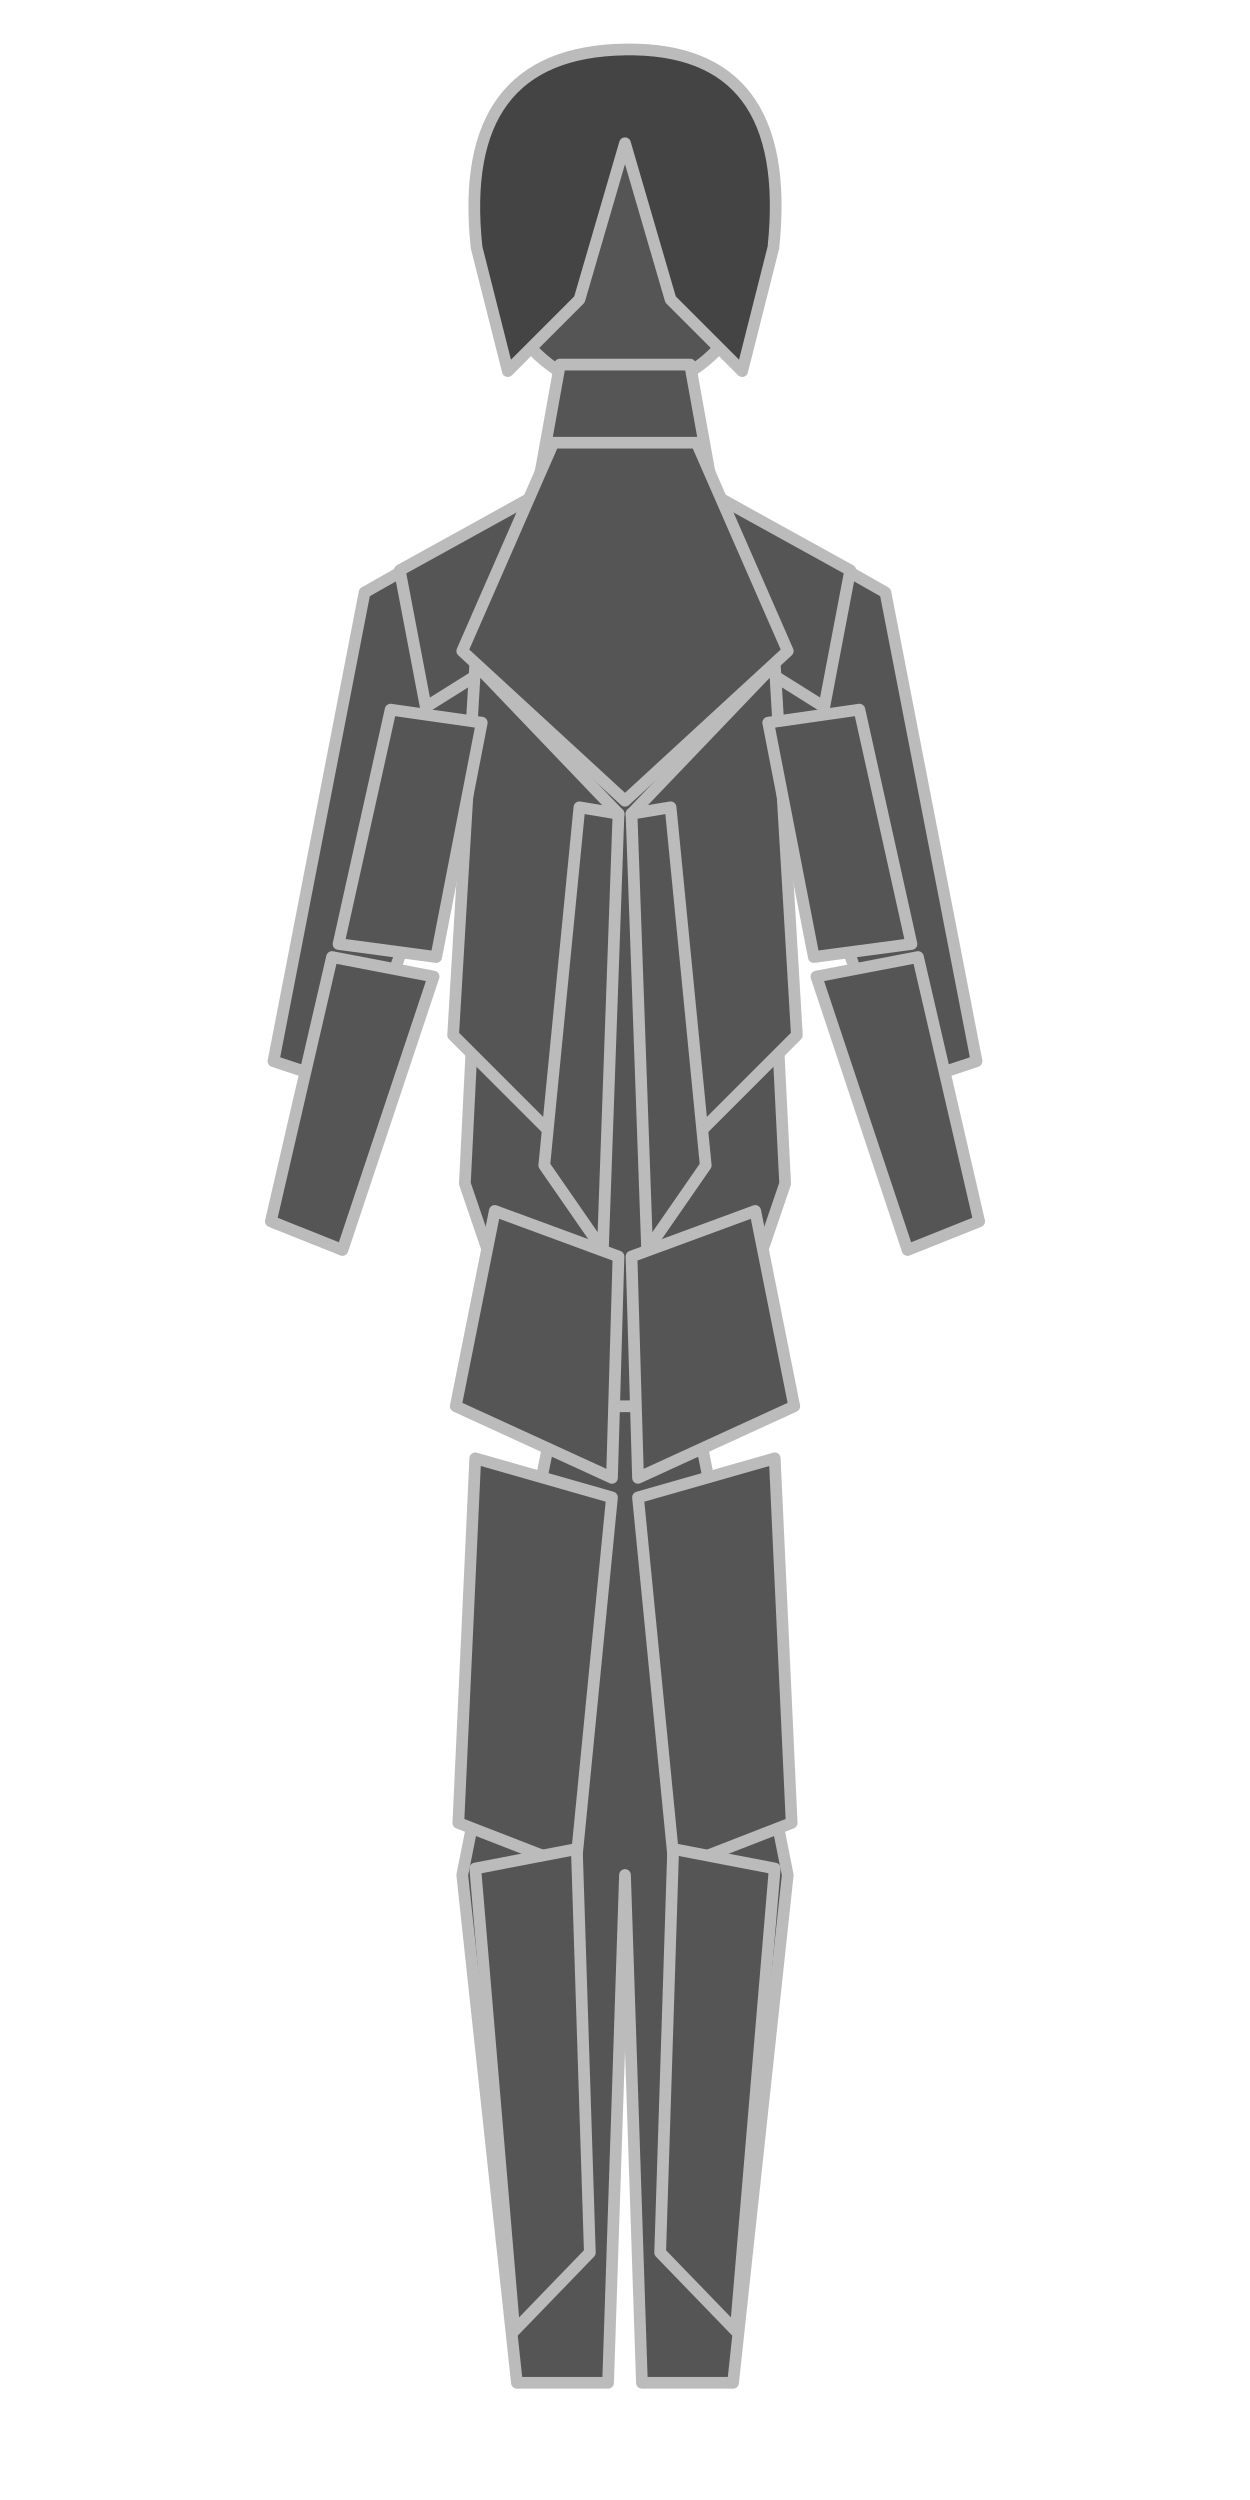
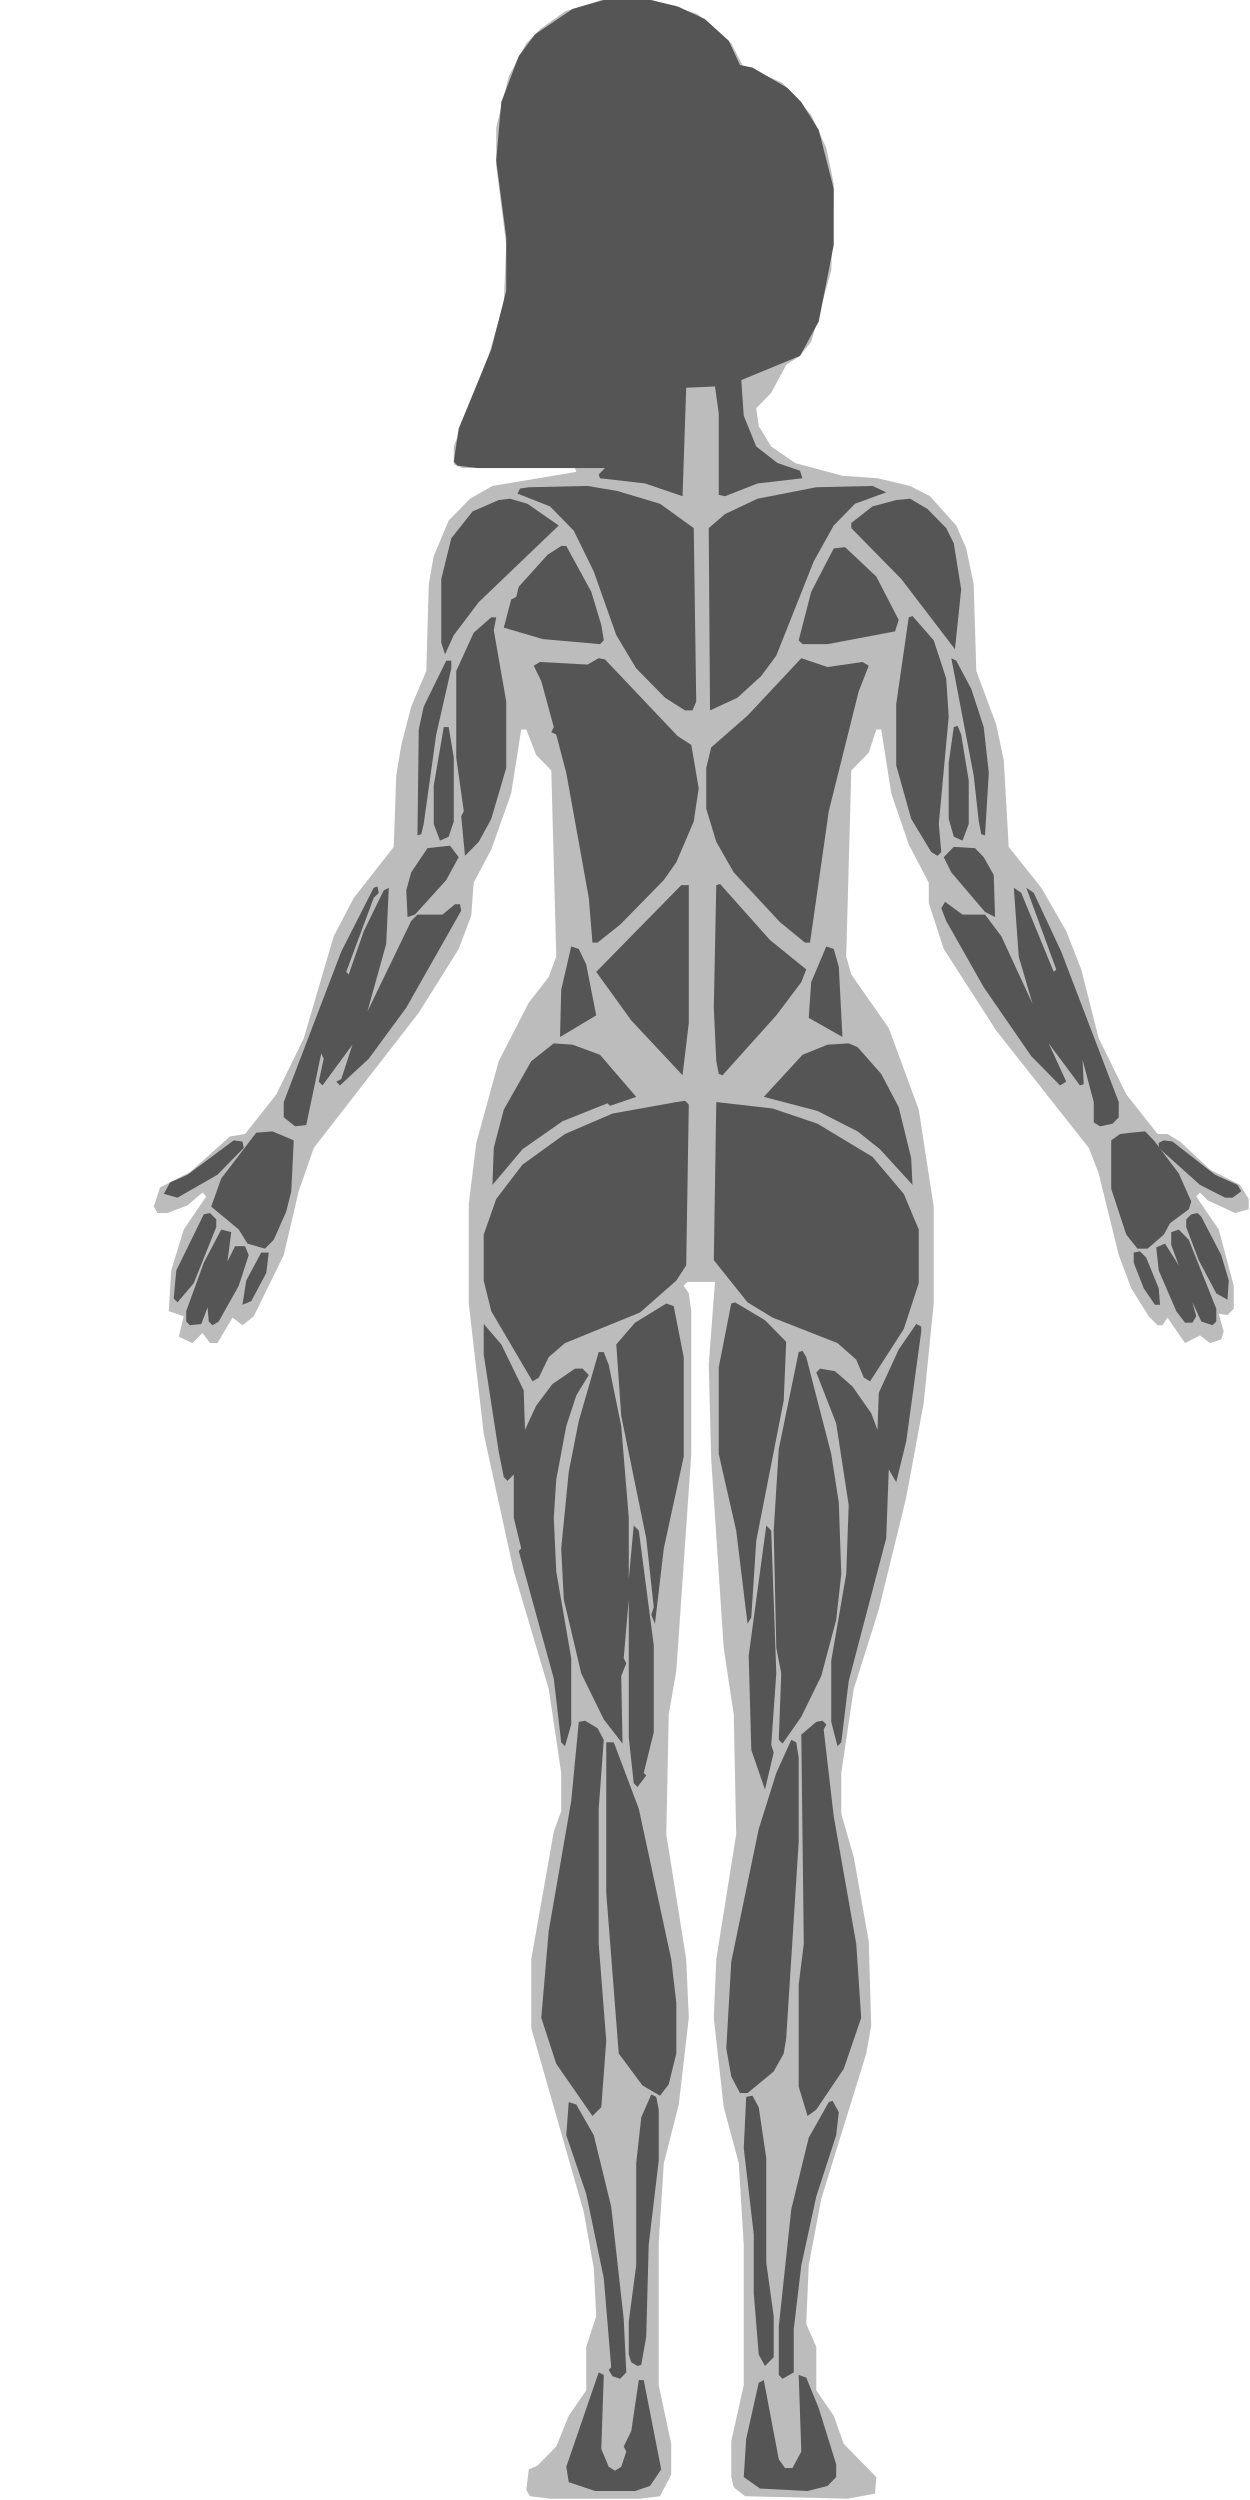
- <svg xmlns="http://www.w3.org/2000/svg" viewBox="0 0 960 1920">
-   <g fill="#555" stroke="#bbb" stroke-width="9" stroke-linejoin="round">
-     <ellipse cx="480" cy="180" rx="105" ry="120" />
-     <path fill="#444" d="M366 190Q350 40 480 38T594 190l-24 95-55-55-35-120-35 120-55 55z" />
-     <path d="M430 280h100l18 100 132 75 70 360-60 20-105-286 18 360-70 205H427l-70-205 18-360-105 286-60-20 70-360 132-75z" />
-     <path d="M427 1080l-72 360 42 390h70l13-390 13 390h70l42-390-72-360z" />
-     <path id="female_back_delts_l" d="M412 380l-105 58 20 105 83-52z" />
-     <path id="female_back_delts_r" d="M548 380l105 58-20 105-83-52z" />
-     <path id="female_back_traps" d="M425 340h110l70 160-125 115-125-115z" />
-     <path id="female_back_lats_l" d="M365 510l110 115-32 265-95-95z" />
-     <path id="female_back_lats_r" d="M595 510L485 625l32 265 95-95z" />
-     <path id="female_back_erectors_l" d="M445 620l30 5-12 335-45-65z" />
-     <path id="female_back_erectors_r" d="M515 620l-30 5 12 335 45-65z" />
-     <path id="female_back_triceps_l" d="M300 545l70 10-35 180-75-10z" />
-     <path id="female_back_triceps_r" d="M660 545l-70 10 35 180 75-10z" />
-     <path id="female_back_forearms_l" d="M255 735l78 15-70 210-55-22z" />
-     <path id="female_back_forearms_r" d="M705 735l-78 15 70 210 55-22z" />
-     <path id="female_back_glutes_l" d="M380 930l95 35-5 170-120-55z" />
-     <path id="female_back_glutes_r" d="M580 930l-95 35 5 170 120-55z" />
-     <path id="female_back_hamstrings_l" d="M365 1120l105 30-28 285-90-35z" />
-     <path id="female_back_hamstrings_r" d="M595 1120l-105 30 28 285 90-35z" />
-     <path id="female_back_calves_l" d="M365 1435l78-15 10 310-58 60z" />
-     <path id="female_back_calves_r" d="M595 1435l-78-15-10 310 58 60z" />
+ <svg xmlns="http://www.w3.org/2000/svg" width="960" height="1920" viewBox="0 0 960 1920" role="img" aria-labelledby="title desc">
+   <g id="body-bases" fill="#bcbcbc" fill-rule="evenodd">
+     <path id="body_base_female_back_001" d="M461.8,0.0 L497.3,-1.0 L535.7,10.8 L561.6,33.3 L570.2,50.0 L601.0,63.7 L623.0,88.2 L634.6,113.6 L640.3,141.1 L638.4,207.7 L623.0,262.5 L614.4,273.3 L603.8,280.2 L592.3,301.7 L580.8,313.5 L582.7,327.2 L592.3,342.9 L610.6,355.6 L647.0,365.4 L673.9,367.3 L698.9,373.2 L714.2,381.1 L734.4,403.6 L742.1,421.2 L747.8,448.7 L749.8,515.3 L765.1,556.4 L770.9,583.8 L774.7,650.4 L799.7,681.8 L818.9,715.1 L830.4,744.5 L843.8,797.4 L865.0,840.5 L889.0,870.9 L896.6,870.9 L906.2,876.7 L929.3,898.3 L952.3,910.0 L959.0,920.8 L959.0,928.7 L948.5,931.6 L927.4,921.8 L921.6,915.9 L918.7,918.9 L936.0,944.3 L947.5,987.4 L947.5,1005.1 L942.7,1010.0 L936.0,1009.0 L939.8,1022.7 L937.9,1028.6 L929.3,1031.5 L921.6,1025.6 L910.1,1031.5 L896.6,1011.9 L892.8,1017.8 L889.0,1017.8 L882.2,1010.9 L868.8,989.4 L859.2,963.9 L843.8,901.2 L836.2,881.6 L765.1,791.5 L724.8,728.8 L713.3,693.6 L713.3,677.9 L697.9,648.5 L684.5,609.3 L676.8,560.3 L673.0,560.3 L667.2,578.0 L653.8,591.7 L649.9,734.7 L653.8,748.4 L682.6,789.6 L705.6,852.2 L717.1,926.7 L717.1,1001.1 L709.4,1077.6 L696.0,1150.0 L674.9,1236.2 L655.7,1297.0 L646.1,1361.6 L646.1,1393.0 L655.7,1426.3 L667.2,1490.9 L669.1,1555.6 L665.3,1577.1 L630.7,1688.8 L621.1,1739.8 L619.2,1784.8 L626.9,1802.4 L626.9,1835.8 L640.3,1855.3 L648.0,1876.9 L673.0,1902.4 L672.0,1915.1 L650.9,1919.0 L572.2,1917.1 L563.5,1910.2 L561.6,1902.4 L561.6,1874.9 L571.2,1831.8 L571.2,1724.1 L567.4,1661.4 L555.8,1618.3 L548.2,1549.7 L550.1,1504.7 L565.4,1408.7 L563.5,1316.6 L555.8,1265.6 L546.2,1120.7 L544.3,1048.2 L549.1,984.5 L528.0,984.5 L525.1,987.4 L529.0,993.3 L530.9,1007.0 L530.9,1116.7 L519.4,1283.3 L513.6,1316.6 L511.7,1408.7 L527.0,1504.7 L529.0,1549.7 L521.3,1616.3 L509.8,1661.4 L505.9,1722.1 L505.9,1831.8 L515.5,1876.9 L515.5,1900.4 L506.9,1917.1 L491.5,1919.0 L422.4,1919.0 L407.0,1917.1 L404.2,1912.2 L406.1,1896.5 L412.8,1893.6 L427.2,1878.9 L436.8,1855.3 L450.2,1835.8 L450.2,1802.4 L457.9,1778.9 L456.0,1741.7 L448.3,1698.6 L408.0,1557.6 L408.0,1504.7 L425.3,1406.7 L431.0,1391.0 L431.0,1361.6 L421.4,1297.0 L394.6,1206.9 L371.5,1101.1 L360.0,1001.1 L360.0,924.7 L365.8,877.7 L383.0,815.0 L406.1,770.0 L421.4,750.4 L427.2,734.7 L423.4,591.7 L411.8,579.9 L404.2,560.3 L400.3,560.3 L392.6,609.3 L377.3,652.4 L363.8,677.9 L361.9,703.3 L352.3,728.8 L321.6,777.8 L241.0,881.6 L229.4,914.9 L217.9,963.9 L194.9,1010.9 L186.2,1017.8 L178.6,1011.9 L167.0,1031.5 L161.3,1031.5 L155.5,1023.7 L147.8,1031.5 L137.3,1026.6 L141.1,1010.9 L129.6,1007.0 L131.5,975.7 L141.1,944.3 L158.4,918.9 L155.5,915.9 L144.0,925.7 L128.6,931.6 L121.0,931.6 L118.1,926.7 L122.9,912.0 L145.9,900.2 L176.6,872.8 L188.2,870.9 L212.2,840.5 L233.3,797.4 L256.3,719.0 L271.7,689.6 L302.4,650.4 L304.3,595.6 L308.2,572.1 L315.8,542.7 L327.4,515.3 L329.3,448.7 L333.1,427.1 L344.6,399.7 L361.0,383.0 L378.2,373.2 L442.6,362.4 L441.6,359.5 L432.0,357.6 L355.2,359.5 L348.5,356.6 L348.5,342.9 L375.4,272.3 L386.9,233.1 L388.8,188.1 L381.1,127.3 L381.1,98.0 L390.7,58.8 L404.2,33.3 L414.7,22.5 L433.9,8.8 L461.8,0.0 Z" />
+     <path id="body_base_female_back_002" d="M485.8,302.7 L483.8,341.9 L486.7,340.9 L496.3,317.4 L496.3,313.5 L485.8,302.7 Z" />
+     <path id="body_base_female_back_003" d="M416.6,386.9 L416.6,386.9 Z" />
+     <path id="body_base_female_back_004" d="M547.2,639.7 L547.2,639.7 Z" />
+     <path id="body_base_female_back_005" d="M798.7,692.6 L798.7,692.6 Z" />
+     <path id="body_base_female_back_006" d="M910.1,943.3 L910.1,943.3 Z" />
+     <path id="body_base_female_back_007" d="M579.8,1609.5 L579.8,1609.5 Z" />
+   </g>
+   <g id="muscle-regions" fill="#555" fill-rule="evenodd">
+     <g id="female_back_hair">
+       <path id="muscle_female_back_001" d="M463.7,0.0 L495.4,-1.0 L520.3,4.9 L541.4,14.7 L559.7,31.3 L568.3,50.0 L577.9,51.9 L604.8,67.6 L615.4,78.4 L628.8,99.9 L640.3,145.0 L640.3,188.1 L628.8,246.9 L614.4,273.3 L569.3,291.9 L571.2,319.3 L580.8,342.9 L597.1,355.6 L614.4,361.5 L616.3,367.3 L581.8,371.3 L556.8,381.1 L552.0,380.1 L552.0,317.4 L549.1,296.8 L527.0,297.8 L524.2,381.1 L495.4,371.3 L460.8,367.3 L459.8,364.4 L464.6,359.5 L366.7,359.5 L351.4,357.6 L348.5,354.6 L352.3,329.1 L377.3,268.4 L388.8,223.3 L388.8,182.2 L381.1,123.4 L385.0,78.4 L398.4,43.1 L410.9,26.4 L439.7,6.9 L463.7,0.0 Z" />
+       <path id="muscle_female_back_002" d="M510.7,87.2 L511.7,92.1 L528.0,104.8 L547.2,104.8 L554.9,100.9 L565.4,88.2 L549.1,98.9 L524.2,98.9 L510.7,87.2 Z" />
+       <path id="muscle_female_back_003" d="M483.8,285.1 L483.8,353.6 L500.2,337.0 L507.8,311.5 L507.8,293.9 L483.8,285.1 Z" />
+     </g>
+     <g id="female_back_back">
+       <path id="muscle_female_back_004" d="M406.1,374.2 L451.2,373.2 L474.2,377.1 L506.9,386.9 L532.8,405.6 L534.7,538.8 L531.8,545.6 L526.1,545.6 L510.7,535.8 L488.6,513.3 L473.3,487.8 L456.0,438.9 L440.6,407.5 L422.4,388.9 L397.4,379.1 L399.4,375.2 L406.1,374.2 Z" />
+       <path id="muscle_female_back_005" d="M626.9,374.2 L670.1,373.2 L680.6,378.1 L656.6,386.9 L640.3,403.6 L625.0,431.0 L596.2,503.5 L584.6,519.2 L566.4,535.8 L545.3,545.6 L544.3,405.6 L556.8,394.8 L581.8,383.0 L626.9,374.2 Z" />
+       <path id="muscle_female_back_012" d="M459.8,505.5 L464.6,506.4 L520.3,565.2 L530.9,572.1 L536.6,605.4 L532.8,630.9 L519.4,662.2 L509.8,675.9 L476.2,710.2 L458.9,723.9 L455.0,723.9 L452.2,689.6 L434.9,593.6 L427.2,564.2 L423.4,562.3 L425.3,558.4 L415.7,523.1 L409.9,511.3 L414.7,508.4 L451.2,510.4 L459.8,505.5 Z" />
+       <path id="muscle_female_back_013" d="M615.4,505.5 L635.5,512.3 L662.4,508.4 L667.2,511.3 L659.5,530.9 L636.5,623.0 L622.1,723.9 L618.2,723.9 L599.0,708.2 L563.5,670.0 L550.1,646.5 L542.4,621.1 L542.4,589.7 L546.2,574.0 L574.1,549.6 L615.4,505.5 Z" />
+       <path id="muscle_female_back_020" d="M523.2,679.8 L529.0,679.8 L529.0,785.6 L524.2,825.8 L484.8,783.7 L457.9,746.4 L523.2,679.8 Z" />
+       <path id="muscle_female_back_021" d="M550.1,679.8 L553.0,678.9 L591.4,722.0 L619.2,744.5 L615.4,754.3 L596.2,779.8 L554.9,825.8 L552.0,824.8 L550.1,815.0 L548.2,773.9 L550.1,679.8 Z" />
+       <path id="muscle_female_back_039" d="M438.7,726.9 L444.5,728.8 L450.2,740.6 L457.9,779.8 L430.1,796.4 L431.0,760.2 L438.7,726.9 Z" />
+       <path id="muscle_female_back_040" d="M634.6,726.9 L640.3,728.8 L644.2,742.5 L647.0,796.4 L621.1,781.7 L623.0,754.3 L634.6,726.9 Z" />
+       <path id="muscle_female_back_041" d="M425.3,801.3 L439.7,802.3 L460.8,810.1 L488.6,842.4 L468.5,849.3 L466.6,847.3 L432.0,861.1 L401.3,882.6 L378.2,910.0 L379.2,881.6 L386.9,852.2 L408.0,815.0 L425.3,801.3 Z" />
+       <path id="muscle_female_back_042" d="M651.8,801.3 L658.6,804.2 L676.8,824.8 L690.2,850.3 L699.8,889.5 L700.8,910.0 L675.8,882.6 L658.6,868.9 L627.8,853.2 L586.6,842.4 L616.3,810.1 L635.5,802.3 L651.8,801.3 Z" />
+     </g>
+     <g id="female_back_delts_l">
+       <path id="muscle_female_back_006" d="M383.0,384.0 L391.7,383.0 L405.1,386.9 L429.1,403.6 L367.7,462.4 L348.5,487.8 L341.8,502.5 L338.9,493.7 L338.9,444.7 L346.6,413.4 L362.9,392.8 L383.0,384.0 Z" />
+       <path id="muscle_female_back_008" d="M431.0,419.3 L434.9,419.3 L454.1,454.5 L461.8,480.0 L463.7,491.8 L460.8,494.7 L416.6,490.8 L386.9,482.0 L392.6,460.4 L396.5,458.4 L398.4,450.6 L420.5,426.1 L431.0,419.3 Z" />
+       <path id="muscle_female_back_010" d="M377.3,474.1 L381.1,474.1 L379.2,483.9 L388.8,538.8 L388.8,589.7 L377.3,628.9 L367.7,646.5 L357.1,657.3 L354.2,626.9 L356.2,623.0 L350.4,581.9 L350.4,515.3 L363.8,485.9 L377.3,474.1 Z" />
+       <path id="muscle_female_back_015" d="M342.7,507.4 L346.6,507.4 L346.6,513.3 L335.0,564.2 L325.4,632.8 L323.5,640.7 L320.6,641.6 L321.6,560.3 L325.4,542.7 L342.7,507.4 Z" />
+     </g>
+     <g id="female_back_delts_r">
+       <path id="muscle_female_back_007" d="M688.3,384.0 L698.9,383.0 L712.3,390.9 L726.7,405.6 L732.5,417.3 L738.2,452.6 L733.4,498.6 L692.2,444.7 L653.8,405.6 L653.8,401.6 L670.1,388.9 L688.3,384.0 Z" />
+       <path id="muscle_female_back_009" d="M640.3,421.2 L649.0,420.2 L673.0,442.8 L690.2,476.1 L687.4,484.9 L635.5,494.7 L616.3,494.7 L613.4,491.8 L623.0,454.5 L640.3,421.2 Z" />
+       <path id="muscle_female_back_011" d="M697.9,474.1 L700.8,473.1 L717.1,491.8 L726.7,521.1 L728.6,550.5 L721.0,632.8 L722.9,654.4 L720.0,657.3 L715.2,654.4 L699.8,628.9 L688.3,587.8 L688.3,540.7 L697.9,474.1 Z" />
+       <path id="muscle_female_back_014" d="M730.6,505.5 L734.4,507.4 L745.9,529.0 L755.5,558.4 L759.4,593.6 L756.5,641.6 L753.6,640.7 L751.7,630.9 L747.8,595.6 L730.6,505.5 Z" />
+     </g>
+     <g id="female_back_triceps_l">
+       <path id="muscle_female_back_016" d="M340.8,558.4 L344.6,558.4 L348.5,581.9 L348.5,630.9 L344.6,642.6 L337.9,645.6 L333.1,632.8 L333.1,603.4 L340.8,558.4 Z" />
+       <path id="muscle_female_back_018" d="M337.0,650.4 L345.6,649.5 L352.3,658.3 L342.7,675.9 L318.7,702.4 L313.0,704.3 L312.0,683.8 L315.8,670.0 L328.3,651.4 L337.0,650.4 Z" />
+       <path id="muscle_female_back_022" d="M287.0,681.8 L289.9,680.8 L290.9,685.7 L287.0,689.6 L265.9,746.4 L267.8,748.4 L279.4,715.1 L294.7,683.8 L298.6,681.8 L296.6,724.9 L282.2,776.8 L315.8,707.3 L320.6,702.4 L339.8,702.4 L349.4,694.5 L353.3,694.5 L354.2,699.4 L312.0,773.9 L283.2,813.1 L261.1,833.6 L258.2,830.7 L262.1,828.7 L270.7,802.3 L247.7,833.6 L244.8,830.7 L248.6,813.1 L246.7,809.1 L235.2,864.0 L226.6,865.0 L217.9,858.1 L217.9,846.4 L262.1,730.8 L287.0,681.8 Z" />
+       <path id="muscle_female_back_023" d="M265.0,751.3 L265.0,751.3 Z" />
+       <path id="muscle_female_back_024" d="M263.0,757.2 L263.0,757.2 Z" />
+       <path id="muscle_female_back_025" d="M280.3,778.8 L278.4,784.7 L280.3,778.8 Z" />
+       <path id="muscle_female_back_026" d="M276.5,788.6 L276.5,788.6 Z" />
+       <path id="muscle_female_back_027" d="M274.6,792.5 L274.6,792.5 Z" />
+       <path id="muscle_female_back_028" d="M272.6,796.4 L272.6,800.3 L272.6,796.4 Z" />
+     </g>
+     <g id="female_back_triceps_r">
+       <path id="muscle_female_back_017" d="M732.5,558.4 L735.4,557.4 L738.2,564.2 L744.0,599.5 L744.0,632.8 L739.2,645.6 L732.5,642.6 L728.6,628.9 L728.6,585.8 L732.5,558.4 Z" />
+       <path id="muscle_female_back_019" d="M732.5,650.4 L748.8,651.4 L755.5,658.3 L763.2,672.0 L764.2,704.3 L756.5,700.4 L730.6,670.0 L724.8,658.3 L732.5,650.4 Z" />
+       <path id="muscle_female_back_029" d="M778.6,681.8 L784.3,685.7 L809.3,746.4 L811.2,744.5 L788.2,681.8 L793.9,685.7 L815.0,730.8 L859.2,846.4 L859.2,858.1 L854.4,863.0 L844.8,865.0 L840.0,862.0 L840.0,846.4 L831.4,814.0 L832.3,832.7 L829.4,833.6 L805.4,801.3 L818.9,830.7 L814.1,833.6 L792.0,811.1 L755.5,758.2 L726.7,707.3 L722.9,697.5 L725.8,692.6 L739.2,702.4 L756.5,702.4 L769.0,719.0 L793.0,770.9 L782.4,734.7 L778.6,681.8 Z" />
+       <path id="muscle_female_back_030" d="M812.2,751.3 L812.2,751.3 Z" />
+       <path id="muscle_female_back_031" d="M814.1,755.3 L814.1,759.2 L814.1,755.3 Z" />
+       <path id="muscle_female_back_032" d="M794.9,772.9 L796.8,780.7 L794.9,772.9 Z" />
+       <path id="muscle_female_back_033" d="M798.7,782.7 L798.7,782.7 Z" />
+       <path id="muscle_female_back_034" d="M800.6,786.6 L800.6,790.5 L800.6,786.6 Z" />
+       <path id="muscle_female_back_035" d="M802.6,792.5 L802.6,792.5 Z" />
+       <path id="muscle_female_back_036" d="M804.5,796.4 L804.5,796.4 Z" />
+       <path id="muscle_female_back_037" d="M827.5,798.4 L827.5,798.4 Z" />
+       <path id="muscle_female_back_038" d="M829.4,806.2 L829.4,810.1 L829.4,806.2 Z" />
+     </g>
+     <g id="female_back_glutes_l">
+       <path id="muscle_female_back_043" d="M519.4,846.4 L526.1,845.4 L529.0,848.3 L527.0,971.8 L519.4,983.5 L491.5,1008.0 L433.9,1031.5 L421.4,1042.3 L413.8,1058.0 L409.0,1060.9 L377.3,1007.0 L371.5,983.5 L371.5,948.2 L381.1,920.8 L401.3,894.4 L433.9,870.9 L470.4,855.2 L519.4,846.4 Z" />
+     </g>
+     <g id="female_back_glutes_r">
+       <path id="muscle_female_back_044" d="M550.1,846.4 L593.3,851.3 L627.8,863.0 L670.1,888.5 L694.1,916.9 L705.6,944.3 L705.6,985.5 L694.1,1020.7 L668.2,1060.9 L663.4,1058.0 L657.6,1044.2 L643.2,1031.5 L593.3,1011.9 L574.1,1000.2 L548.2,967.8 L550.1,846.4 Z" />
+     </g>
+     <g id="female_back_forearms_l">
+       <path id="muscle_female_back_045" d="M196.8,869.9 L209.3,868.9 L225.6,875.8 L223.7,914.9 L219.8,930.6 L210.2,952.2 L203.5,959.0 L190.1,955.1 L183.4,944.3 L162.2,926.7 L169.9,905.1 L196.8,869.9 Z" />
+       <path id="muscle_female_back_047" d="M179.5,875.8 L186.2,876.7 L187.2,881.6 L167.0,902.2 L136.3,919.8 L125.8,916.9 L130.6,908.1 L144.0,902.2 L179.5,875.8 Z" />
+       <path id="muscle_female_back_049" d="M156.5,932.6 L161.3,931.6 L166.1,936.5 L166.1,942.4 L148.8,985.5 L136.3,1000.2 L133.4,997.2 L135.4,975.7 L156.5,932.6 Z" />
+       <path id="muscle_female_back_051" d="M169.9,944.3 L177.6,946.3 L174.7,968.8 L180.5,957.1 L188.2,957.1 L191.0,963.9 L183.4,987.4 L168.0,1014.9 L163.2,1017.8 L160.3,1014.9 L159.4,1004.1 L154.6,1016.8 L145.9,1017.8 L143.0,1014.9 L143.0,1007.0 L156.5,969.8 L169.9,944.3 Z" />
+       <path id="muscle_female_back_052" d="M172.8,970.8 L170.9,978.6 L172.8,970.8 Z" />
+       <path id="muscle_female_back_053" d="M169.0,980.6 L169.0,980.6 Z" />
+       <path id="muscle_female_back_054" d="M167.0,984.5 L167.0,988.4 L167.0,984.5 Z" />
+       <path id="muscle_female_back_055" d="M165.1,990.4 L165.1,990.4 Z" />
+       <path id="muscle_female_back_056" d="M163.2,994.3 L163.2,998.2 L163.2,994.3 Z" />
+       <path id="muscle_female_back_057" d="M161.3,1000.2 L161.3,1000.2 Z" />
+       <path id="muscle_female_back_063" d="M200.6,962.0 L206.4,962.0 L204.5,977.6 L193.0,999.2 L186.2,1002.1 L189.1,983.5 L200.6,962.0 Z" />
+     </g>
+     <g id="female_back_forearms_r">
+       <path id="muscle_female_back_046" d="M868.8,869.9 L879.4,868.9 L886.1,875.8 L905.3,901.2 L914.9,922.8 L913.0,928.7 L898.6,939.4 L893.8,948.2 L881.3,959.0 L873.6,959.0 L865.0,948.2 L853.4,913.0 L853.4,875.8 L860.2,870.9 L868.8,869.9 Z" />
+       <path id="muscle_female_back_048" d="M893.8,875.8 L900.5,876.7 L933.1,902.2 L950.4,910.0 L953.3,914.9 L946.6,919.8 L940.8,919.8 L921.6,910.0 L889.9,881.6 L889.9,877.7 L893.8,875.8 Z" />
+       <path id="muscle_female_back_050" d="M914.9,932.6 L919.7,931.6 L922.6,934.5 L937.9,963.9 L943.7,983.5 L942.7,998.2 L934.1,993.3 L920.6,967.8 L911.0,942.4 L911.0,936.5 L914.9,932.6 Z" />
+       <path id="muscle_female_back_058" d="M905.3,944.3 L913.0,952.2 L934.1,1005.1 L934.1,1014.9 L931.2,1017.8 L922.6,1014.9 L915.8,1000.2 L918.7,1010.9 L915.8,1015.8 L910.1,1015.8 L903.4,1007.0 L889.9,975.7 L888.0,958.0 L894.7,955.1 L905.3,971.8 L899.5,956.1 L899.5,946.3 L905.3,944.3 Z" />
+       <path id="muscle_female_back_059" d="M906.2,974.7 L908.2,982.5 L906.2,974.7 Z" />
+       <path id="muscle_female_back_060" d="M910.1,984.5 L910.1,984.5 Z" />
+       <path id="muscle_female_back_061" d="M912.0,990.4 L912.0,990.4 Z" />
+       <path id="muscle_female_back_062" d="M913.9,994.3 L913.9,998.2 L913.9,994.3 Z" />
+       <path id="muscle_female_back_064" d="M870.7,962.0 L875.5,961.0 L880.3,965.9 L889.9,989.4 L890.9,1002.1 L887.0,1002.1 L878.4,989.4 L870.7,969.8 L870.7,962.0 Z" />
+     </g>
+     <g id="female_back_hamstrings_l">
+       <path id="muscle_female_back_065" d="M511.7,1001.1 L517.4,1003.1 L525.1,1042.3 L525.1,1118.7 L509.8,1189.2 L503.0,1247.0 L500.2,1240.2 L502.1,1234.3 L496.3,1181.4 L477.1,1087.3 L473.3,1032.5 L487.7,1015.8 L511.7,1001.1 Z" />
+       <path id="muscle_female_back_067" d="M371.5,1016.8 L385.0,1032.5 L402.2,1067.8 L403.2,1098.1 L411.8,1079.5 L424.3,1062.9 L441.6,1051.1 L447.4,1051.1 L452.2,1056.0 L442.6,1071.7 L434.9,1095.2 L427.2,1136.3 L425.3,1165.7 L427.2,1206.9 L438.7,1273.5 L438.7,1324.4 L433.9,1341.1 L431.0,1338.1 L425.3,1289.1 L398.4,1191.2 L400.3,1189.2 L394.6,1165.7 L394.6,1132.4 L389.8,1137.3 L386.9,1134.4 L383.0,1114.8 L371.5,1040.3 L371.5,1016.8 Z" />
+       <path id="muscle_female_back_068" d="M395.5,1123.6 L395.5,1127.5 L395.5,1123.6 Z" />
+       <path id="muscle_female_back_071" d="M459.8,1038.4 L463.7,1038.4 L467.5,1048.2 L477.1,1095.2 L482.9,1165.7 L482.9,1212.7 L486.7,1171.6 L490.6,1175.5 L502.1,1263.7 L502.1,1330.3 L494.4,1361.6 L496.3,1363.6 L489.6,1372.4 L486.7,1369.5 L482.9,1334.2 L482.9,1228.4 L479.0,1273.5 L481.0,1277.4 L477.1,1287.2 L478.1,1339.1 L463.7,1320.5 L446.4,1285.2 L433.0,1228.4 L431.0,1189.2 L436.8,1130.4 L444.5,1091.3 L459.8,1038.4 Z" />
+     </g>
+     <g id="female_back_hamstrings_r">
+       <path id="muscle_female_back_066" d="M561.6,1001.1 L564.5,1000.2 L587.5,1013.9 L603.8,1030.5 L601.9,1075.6 L580.8,1183.3 L577.0,1242.1 L574.1,1247.0 L565.4,1175.5 L552.0,1116.7 L552.0,1050.1 L561.6,1001.1 Z" />
+       <path id="muscle_female_back_069" d="M703.7,1016.8 L707.5,1018.8 L707.5,1022.7 L696.0,1106.9 L688.3,1138.3 L682.6,1128.5 L680.6,1181.4 L651.8,1291.1 L646.1,1338.1 L643.2,1341.1 L638.4,1322.4 L638.4,1275.4 L649.9,1208.8 L651.8,1155.9 L642.2,1093.2 L626.9,1054.0 L629.8,1051.1 L641.3,1053.1 L654.7,1064.8 L669.1,1085.4 L673.9,1098.1 L674.9,1069.7 L690.2,1036.4 L703.7,1016.8 Z" />
+       <path id="muscle_female_back_070" d="M675.8,1100.1 L675.8,1100.1 Z" />
+       <path id="muscle_female_back_072" d="M613.4,1038.4 L616.3,1037.4 L619.2,1042.3 L638.4,1116.7 L644.2,1154.0 L646.1,1208.8 L642.2,1244.1 L630.7,1287.2 L615.4,1318.5 L601.0,1339.1 L598.1,1336.2 L600.0,1285.2 L596.2,1265.6 L594.2,1175.5 L598.1,1112.8 L613.4,1038.4 Z" />
+       <path id="muscle_female_back_073" d="M588.5,1171.6 L592.3,1175.5 L596.2,1285.2 L592.3,1340.1 L594.2,1346.0 L587.5,1374.4 L577.0,1344.0 L575.0,1271.5 L588.5,1171.6 Z" />
+     </g>
+     <g id="female_back_calves_l">
+       <path id="muscle_female_back_074" d="M444.5,1322.4 L449.3,1321.5 L458.9,1327.3 L463.7,1336.2 L459.8,1389.1 L459.8,1492.9 L465.6,1567.3 L461.8,1618.3 L455.0,1625.1 L427.2,1585.0 L415.7,1549.7 L421.4,1483.1 L438.7,1383.2 L444.5,1322.4 Z" />
+       <path id="muscle_female_back_077" d="M465.6,1338.1 L471.4,1338.1 L490.6,1389.1 L515.5,1504.7 L519.4,1538.0 L519.4,1577.1 L513.6,1600.7 L506.9,1609.5 L493.4,1601.6 L475.2,1577.1 L465.6,1453.7 L465.6,1338.1 Z" />
+       <path id="muscle_female_back_078" d="M500.2,1608.5 L504.0,1610.4 L505.9,1620.2 L505.9,1659.4 L498.2,1724.1 L496.3,1794.6 L492.5,1816.2 L489.6,1817.1 L484.8,1814.2 L482.9,1808.3 L482.9,1782.9 L488.6,1739.8 L488.6,1661.4 L492.5,1626.1 L500.2,1608.5 Z" />
+       <path id="muscle_female_back_080" d="M436.8,1614.4 L442.6,1616.3 L456.0,1639.8 L469.4,1694.7 L479.0,1780.9 L481.0,1822.0 L476.2,1826.9 L470.4,1825.0 L467.5,1820.1 L469.4,1818.1 L463.7,1749.6 L450.2,1684.9 L434.9,1639.8 L436.8,1614.4 Z" />
+       <path id="muscle_female_back_082" d="M459.8,1822.0 L463.7,1824.0 L461.8,1880.8 L467.5,1894.5 L472.3,1897.5 L477.1,1894.5 L481.0,1882.8 L479.0,1878.9 L484.8,1867.1 L490.6,1827.9 L494.4,1827.9 L507.8,1896.5 L499.2,1909.2 L487.7,1913.1 L457.0,1913.1 L436.8,1906.3 L434.9,1894.5 L459.8,1822.0 Z" />
+     </g>
+     <g id="female_back_calves_r">
+       <path id="muscle_female_back_075" d="M626.9,1322.4 L631.7,1321.5 L634.6,1324.4 L632.6,1328.3 L640.3,1394.9 L657.6,1492.9 L661.4,1549.7 L648.0,1588.9 L626.9,1620.2 L620.2,1625.1 L613.4,1602.6 L613.4,1524.2 L617.3,1492.9 L615.4,1332.2 L626.9,1322.4 Z" />
+       <path id="muscle_female_back_076" d="M607.7,1336.2 L611.5,1338.1 L613.4,1349.9 L613.4,1414.5 L603.8,1565.4 L601.9,1577.1 L594.2,1590.9 L574.1,1607.5 L568.3,1607.5 L561.6,1594.8 L557.8,1573.2 L561.6,1506.6 L582.7,1404.7 L596.2,1361.6 L607.7,1336.2 Z" />
+       <path id="muscle_female_back_079" d="M573.1,1610.4 L577.9,1609.5 L582.7,1618.3 L588.5,1657.5 L588.5,1737.8 L594.2,1778.9 L594.2,1810.3 L587.5,1817.1 L582.7,1808.3 L578.9,1761.3 L578.9,1716.2 L571.2,1649.6 L573.1,1610.4 Z" />
+       <path id="muscle_female_back_081" d="M636.5,1614.4 L639.4,1613.4 L644.2,1622.2 L642.2,1639.8 L626.9,1686.9 L615.4,1739.8 L609.6,1788.7 L609.6,1822.0 L601.0,1826.9 L598.1,1824.0 L598.1,1786.8 L607.7,1696.7 L621.1,1641.8 L636.5,1614.4 Z" />
+       <path id="muscle_female_back_083" d="M613.4,1824.0 L619.2,1826.0 L628.8,1849.5 L642.2,1892.6 L642.2,1902.4 L635.5,1909.2 L620.2,1913.1 L583.7,1911.2 L571.2,1902.4 L573.1,1873.0 L582.7,1829.9 L586.6,1827.9 L598.1,1888.7 L602.9,1895.5 L608.6,1895.5 L615.4,1882.8 L613.4,1824.0 Z" />
+     </g>
  </g>
</svg>
